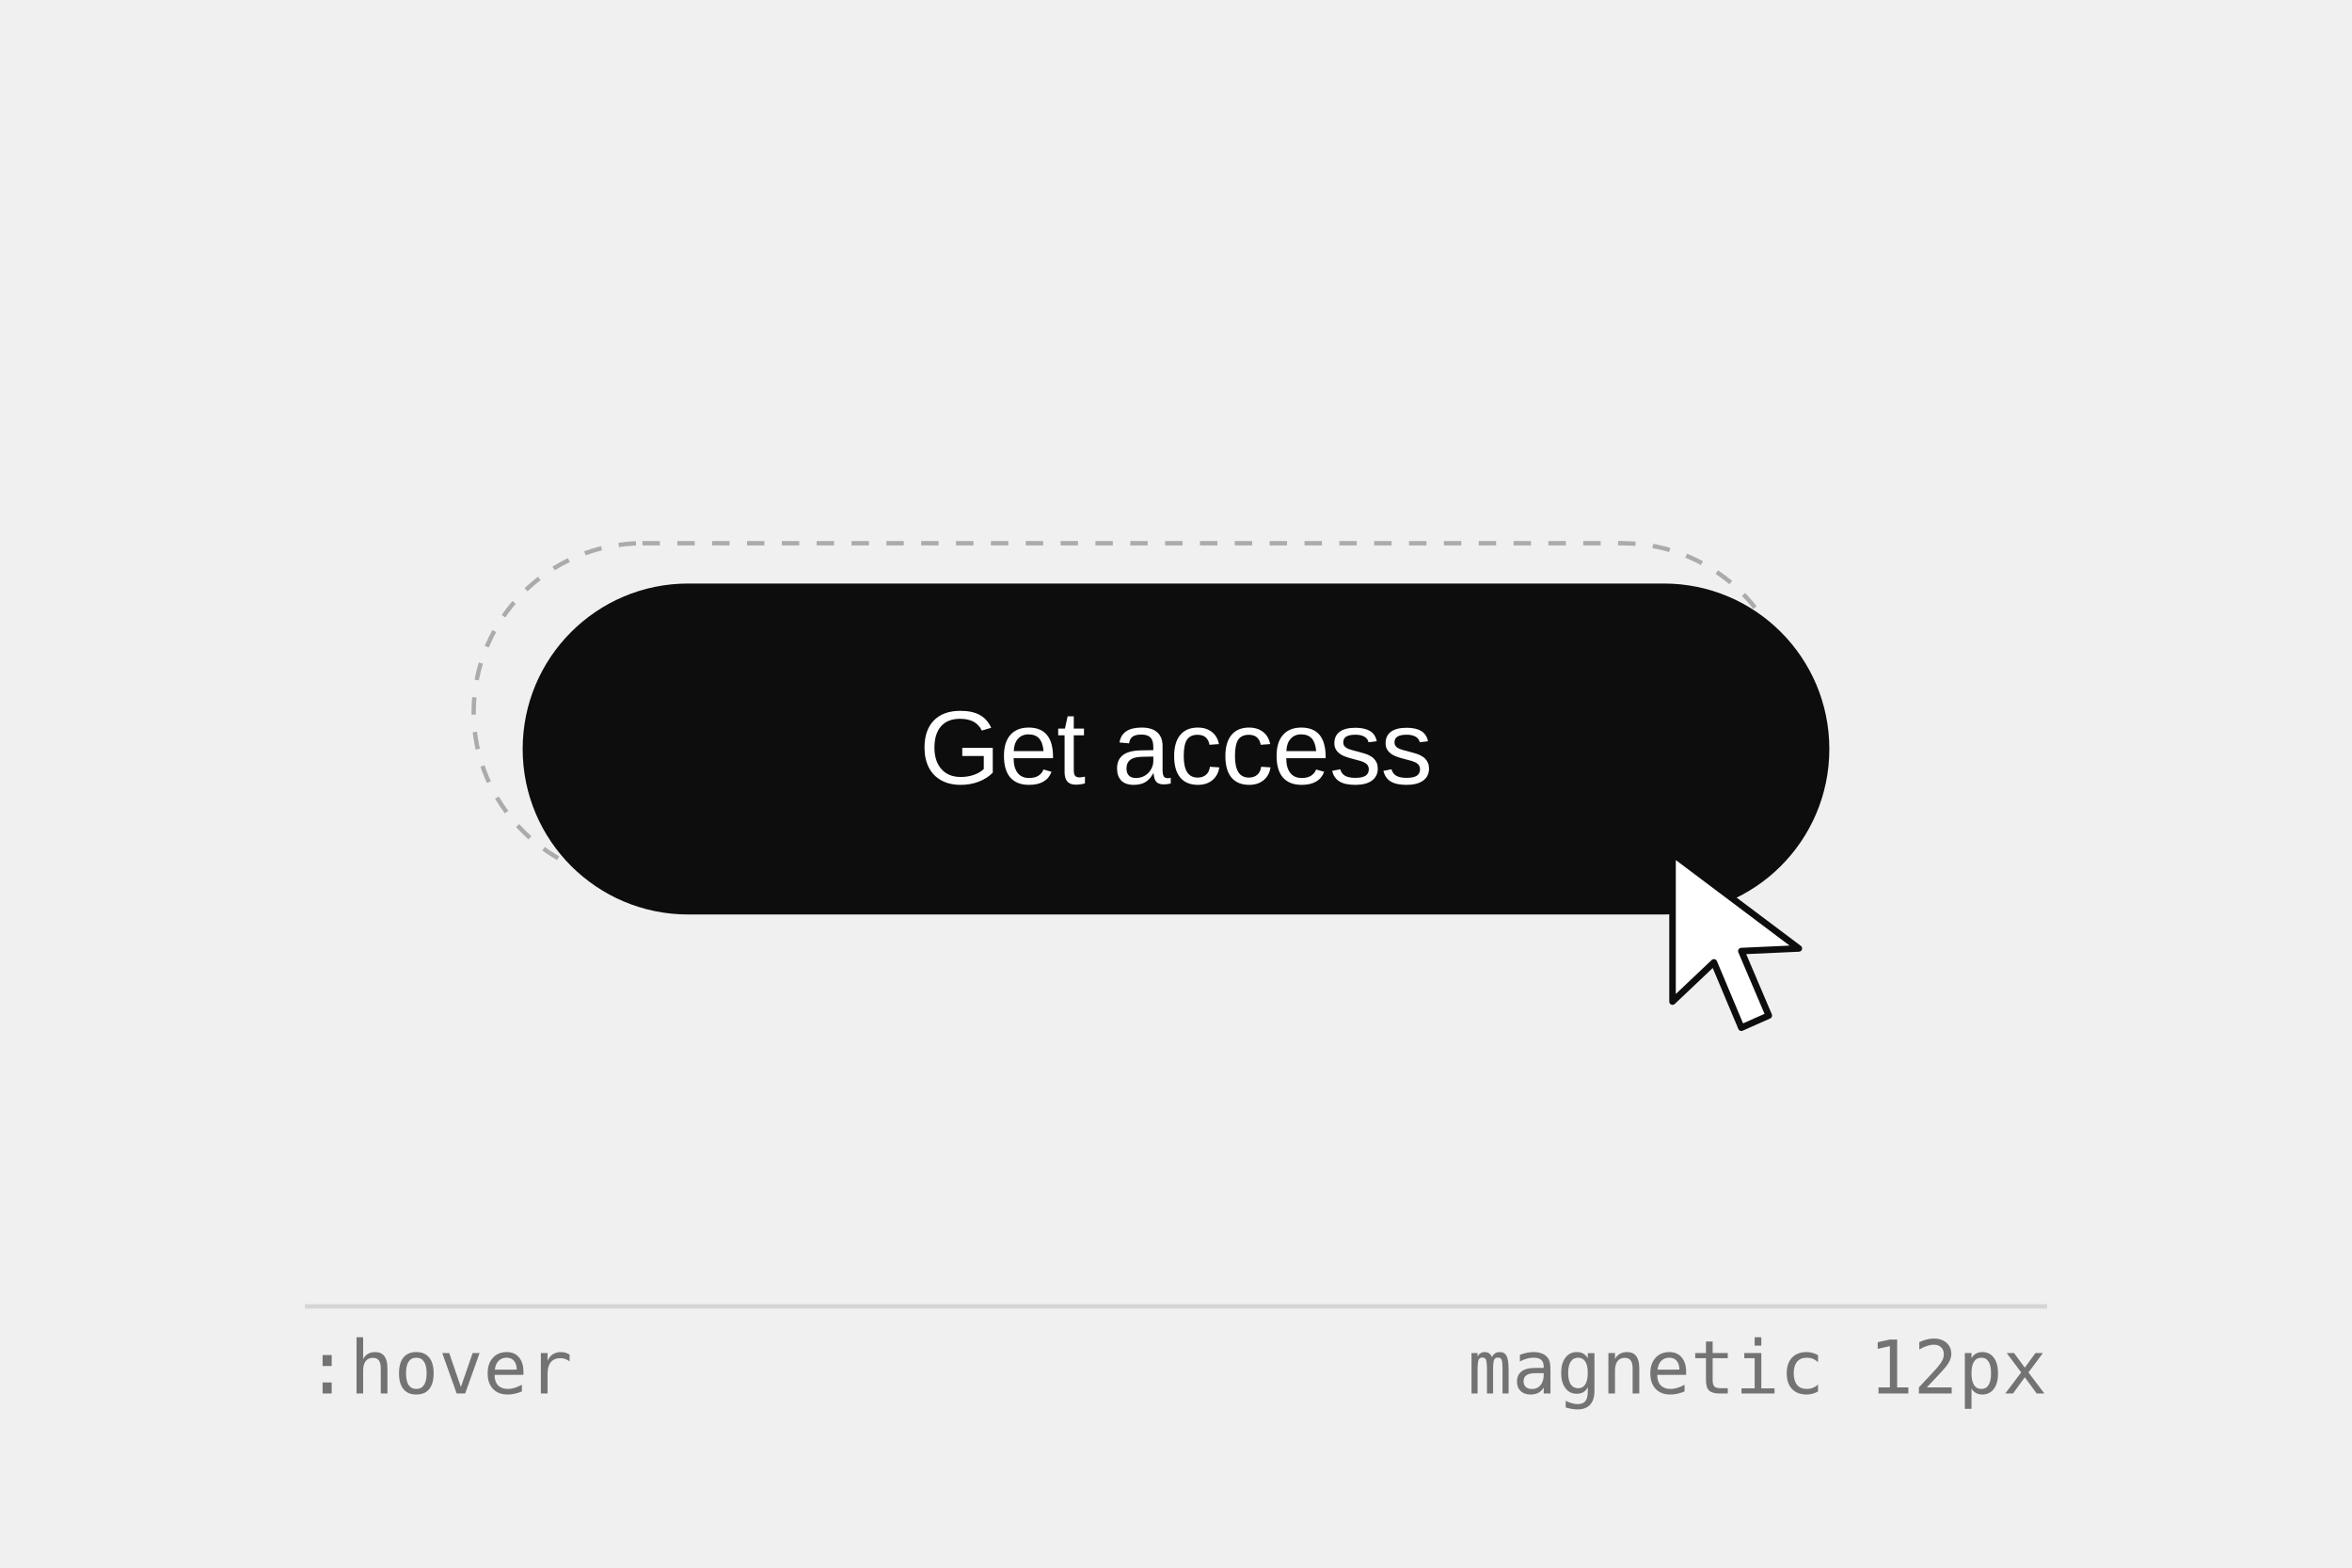
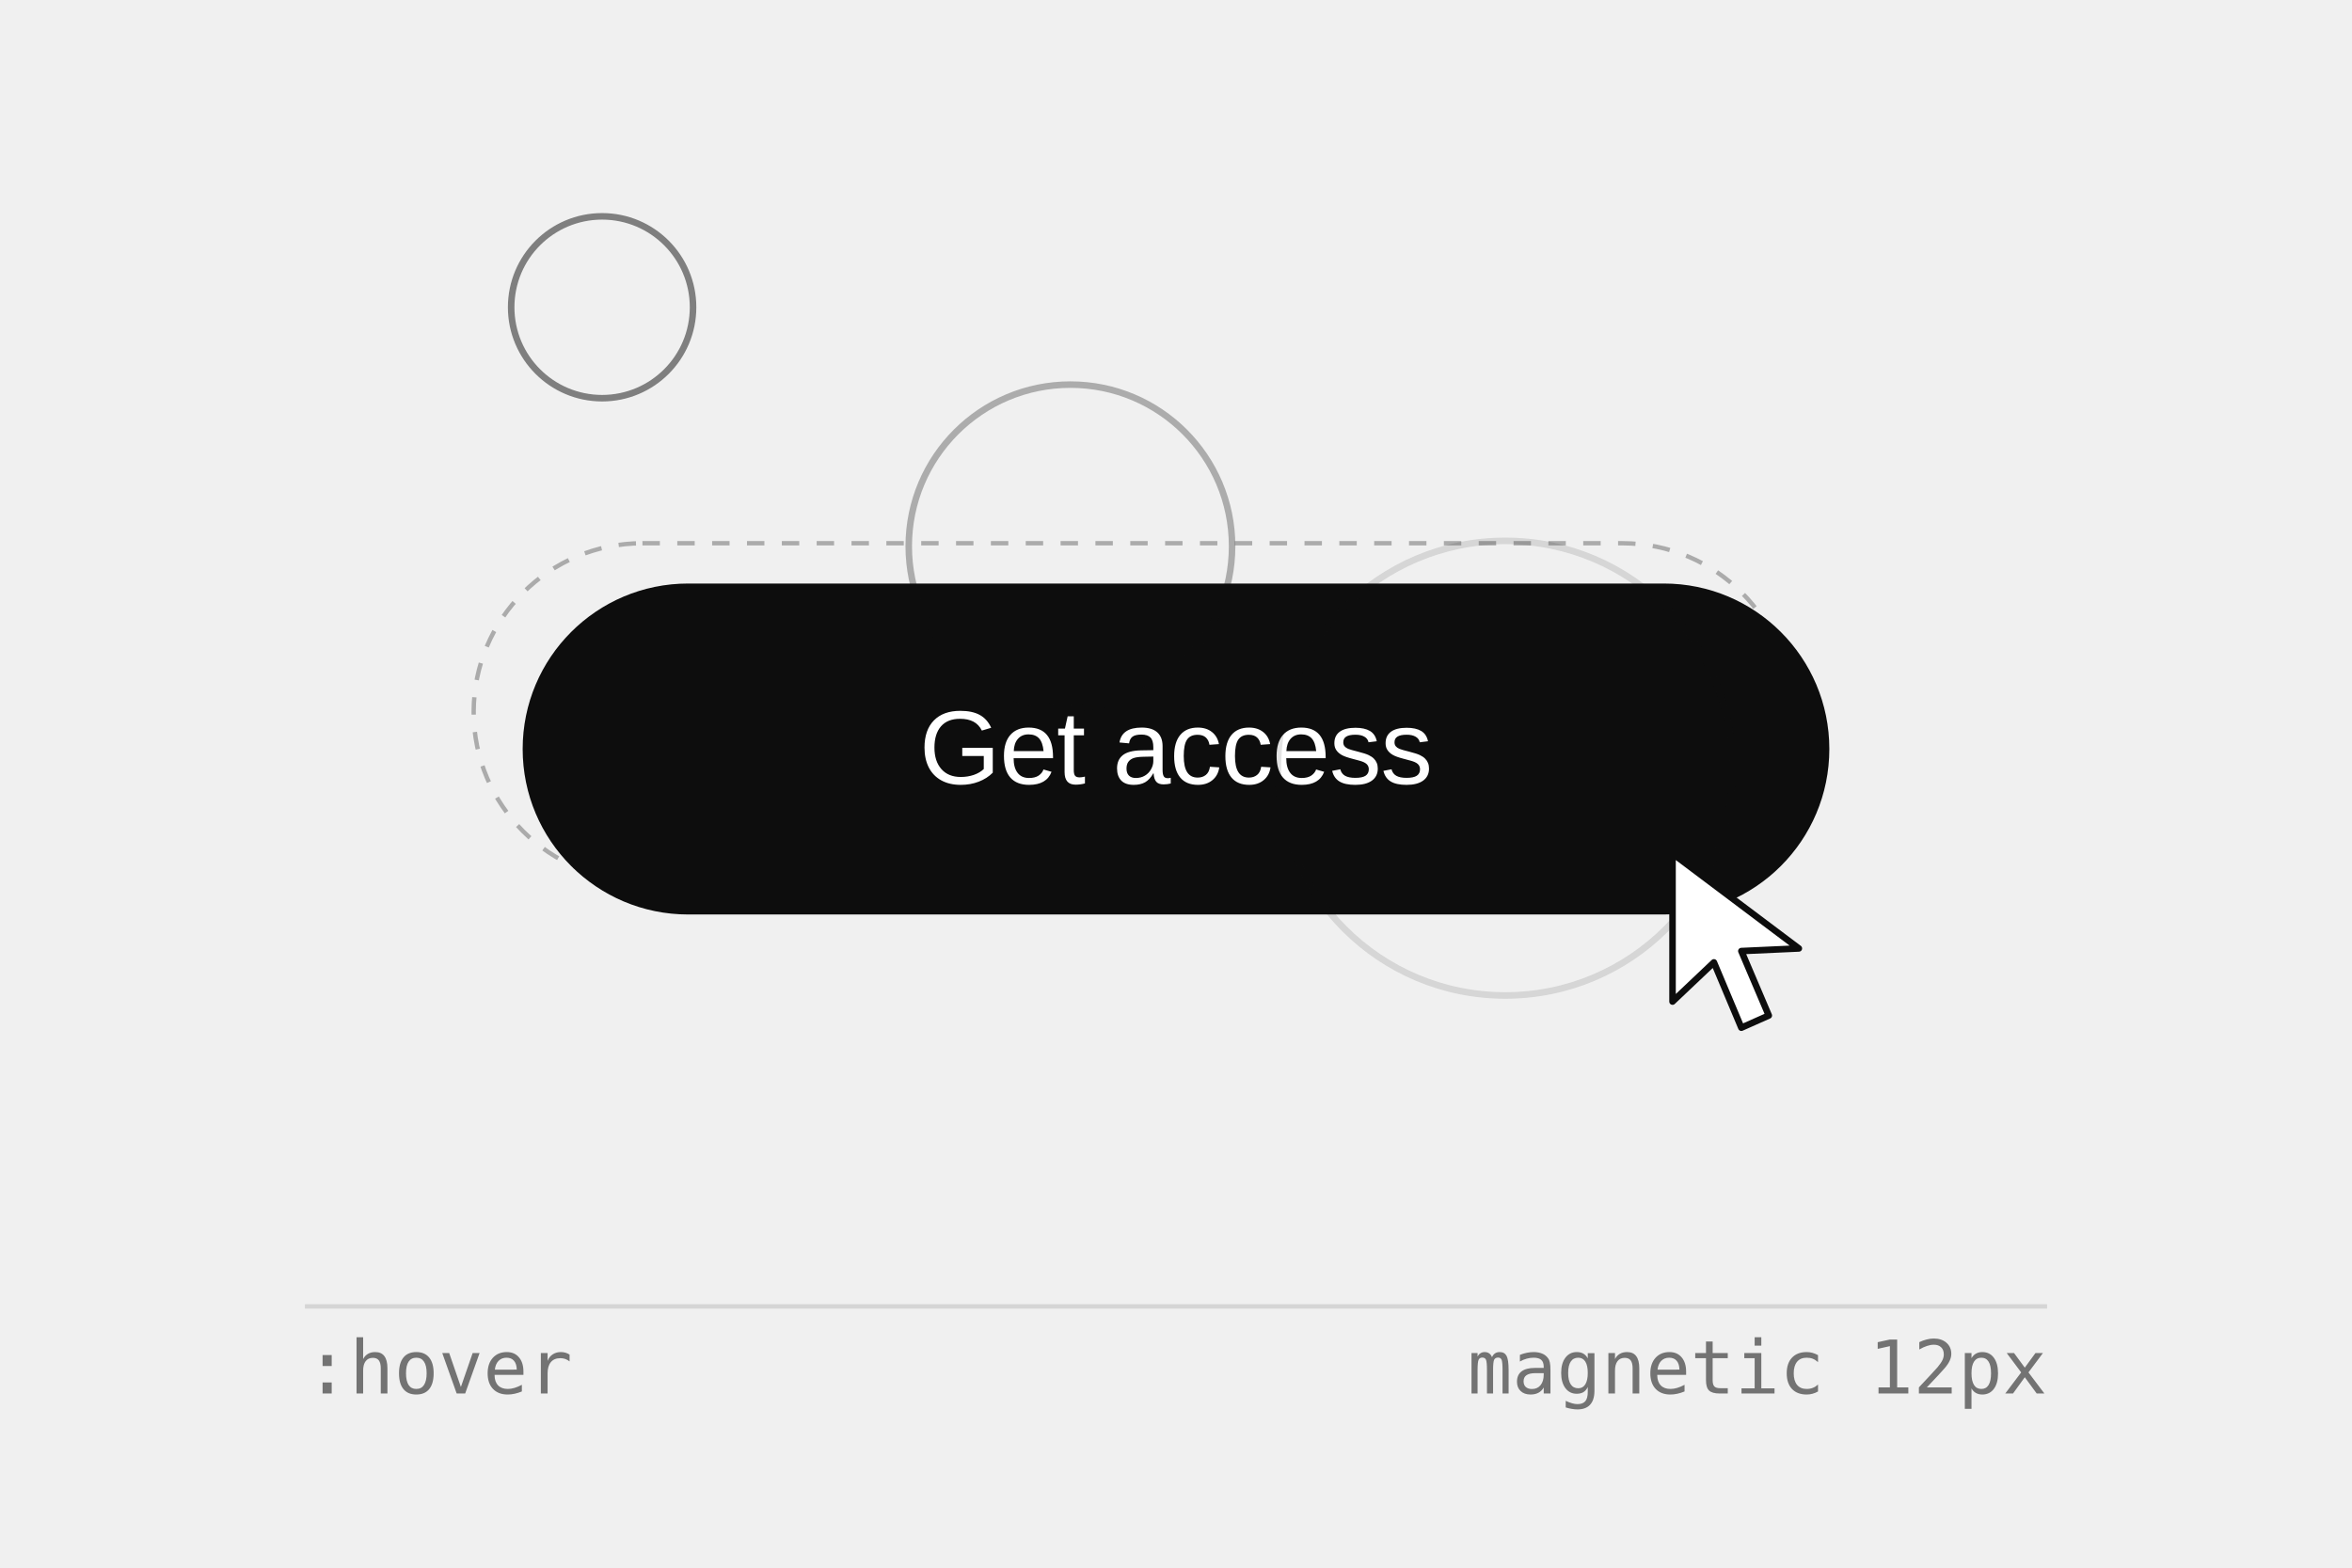
<svg xmlns="http://www.w3.org/2000/svg" viewBox="0 0 540 360" fill="none" role="img" aria-labelledby="title">
+   <style>.ring{transform-box:view-box;transform-origin:384px 196px}.ring-1{transform:scale(.36);opacity:.5}.ring-2{transform:scale(.64);opacity:.3}.ring-3{transform:scale(.9);opacity:.12}@media (prefers-reduced-motion: no-preference){.ring{animation:ripple 2.4s cubic-bezier(.22,1,.36,1) infinite}.ring-2{animation-delay:-.8s}.ring-3{animation-delay:-1.6s}}@keyframes ripple{from{transform:scale(.1724);opacity:.6}to{transform:scale(1);opacity:0}}</style>
  <rect x="108.75" y="124.75" width="302.5" height="77.5" rx="38.75" stroke="#0d0d0d" stroke-opacity=".3" stroke-dasharray="4 4" />
  <rect x="120" y="134" width="300" height="76" rx="38" fill="#0d0d0d" />
  <text x="270" y="180" fill="#fff" font-family="Inter Tight, Helvetica Neue, Arial, sans-serif" font-size="24" font-weight="500" text-anchor="middle" letter-spacing="-.01em">Get access</text>
-   <circle cx="384" cy="196" r="8" stroke="#0d0d0d" stroke-width="1.5" fill="none">
-     <animate attributeName="r" values="10;58" dur="2.4s" begin="0s" repeatCount="indefinite" calcMode="spline" keyTimes="0;1" keySplines=".22 1 .36 1" />
-     <animate attributeName="stroke-opacity" values=".6;0" dur="2.4s" begin="0s" repeatCount="indefinite" calcMode="spline" keyTimes="0;1" keySplines=".22 1 .36 1" />
-   </circle>
-   <circle cx="384" cy="196" r="8" stroke="#0d0d0d" stroke-width="1.5" fill="none">
-     <animate attributeName="r" values="10;58" dur="2.4s" begin="-.8s" repeatCount="indefinite" calcMode="spline" keyTimes="0;1" keySplines=".22 1 .36 1" />
-     <animate attributeName="stroke-opacity" values=".6;0" dur="2.4s" begin="-.8s" repeatCount="indefinite" calcMode="spline" keyTimes="0;1" keySplines=".22 1 .36 1" />
-   </circle>
-   <circle cx="384" cy="196" r="8" stroke="#0d0d0d" stroke-width="1.5" fill="none">
-     <animate attributeName="r" values="10;58" dur="2.4s" begin="-1.6s" repeatCount="indefinite" calcMode="spline" keyTimes="0;1" keySplines=".22 1 .36 1" />
-     <animate attributeName="stroke-opacity" values=".6;0" dur="2.4s" begin="-1.6s" repeatCount="indefinite" calcMode="spline" keyTimes="0;1" keySplines=".22 1 .36 1" />
-   </circle>
+   <circle class="ring ring-1" cx="384" cy="196" r="58" stroke="#0d0d0d" stroke-width="1.5" fill="none" vector-effect="non-scaling-stroke" />
+   <circle class="ring ring-2" cx="384" cy="196" r="58" stroke="#0d0d0d" stroke-width="1.5" fill="none" vector-effect="non-scaling-stroke" />
+   <circle class="ring ring-3" cx="384" cy="196" r="58" stroke="#0d0d0d" stroke-width="1.5" fill="none" vector-effect="non-scaling-stroke" />
  <path d="M384 196l0 34 9.5-9 6.3 15 6.3-2.8-6.3-14.8 13.2-.6z" fill="#fff" stroke="#0d0d0d" stroke-width="1.5" stroke-linejoin="round" />
  <text x="70" y="320" fill="#0d0d0d" fill-opacity=".55" font-family="ui-monospace, SFMono-Regular, Menlo, Consolas, monospace" font-size="17">:hover</text>
  <text x="470" y="320" fill="#0d0d0d" fill-opacity=".55" font-family="ui-monospace, SFMono-Regular, Menlo, Consolas, monospace" font-size="17" text-anchor="end">magnetic 12px</text>
  <path d="M70 300h400" stroke="#0d0d0d" stroke-opacity=".12" />
</svg>
